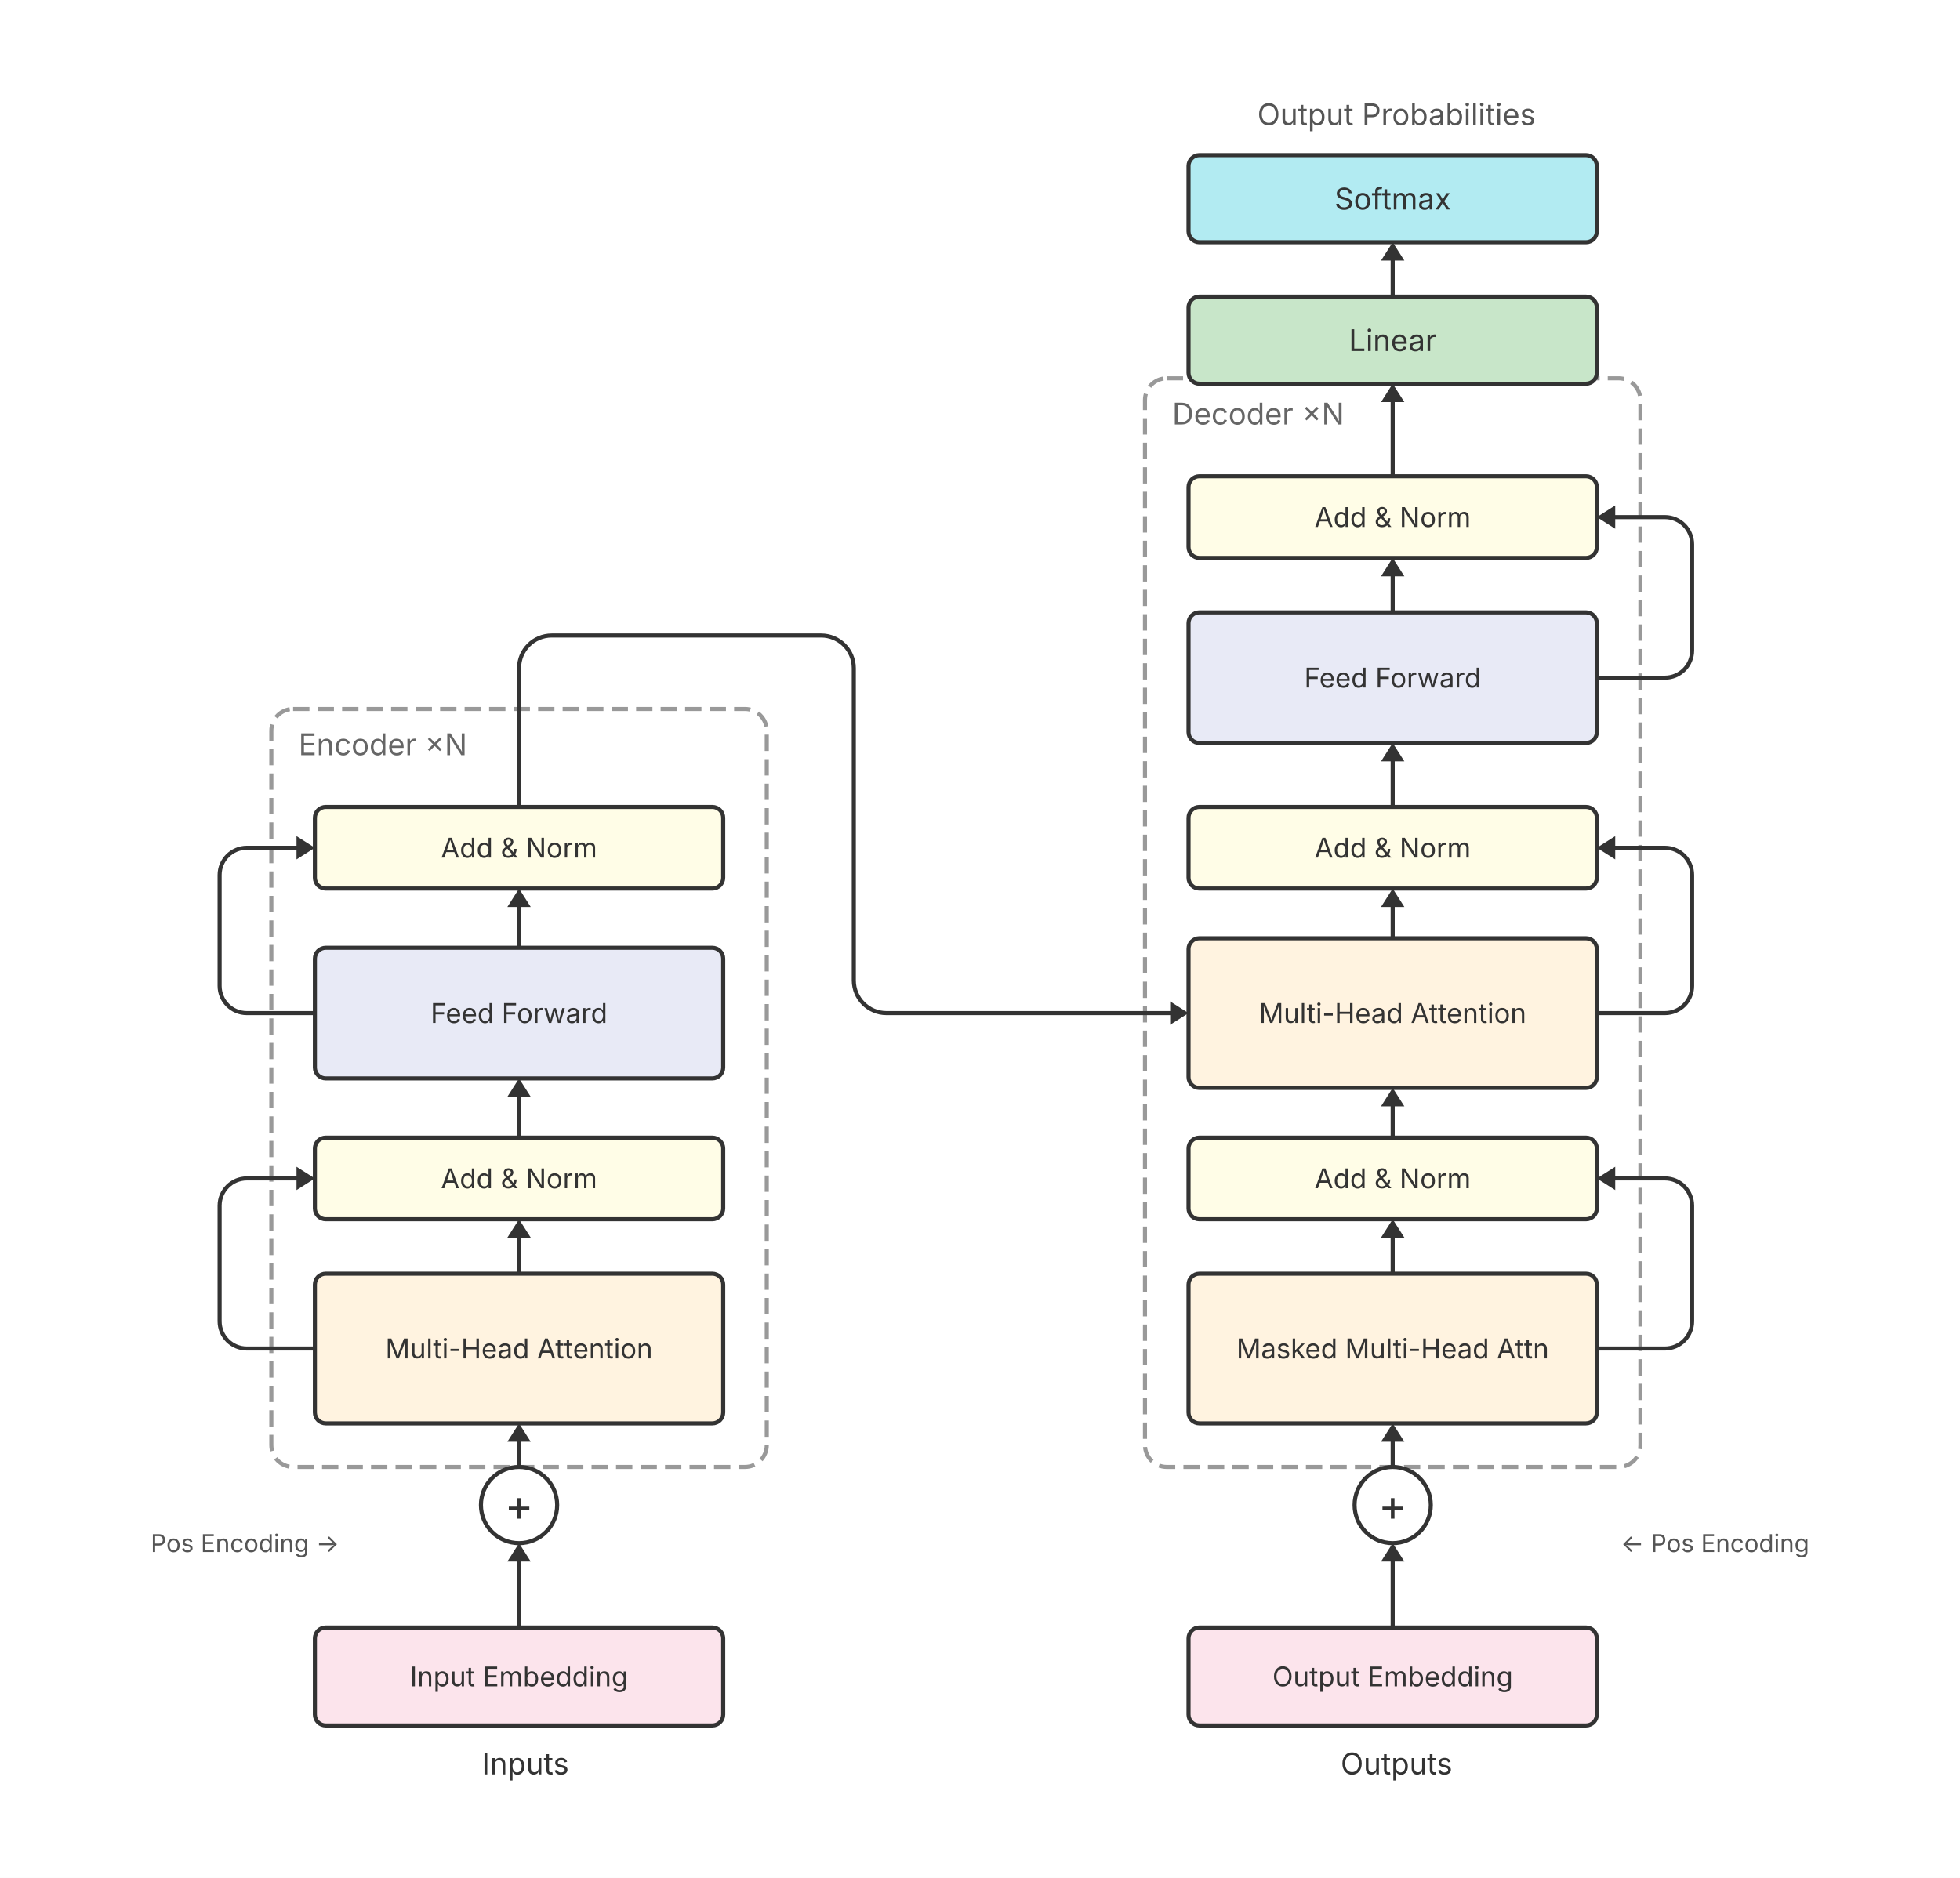
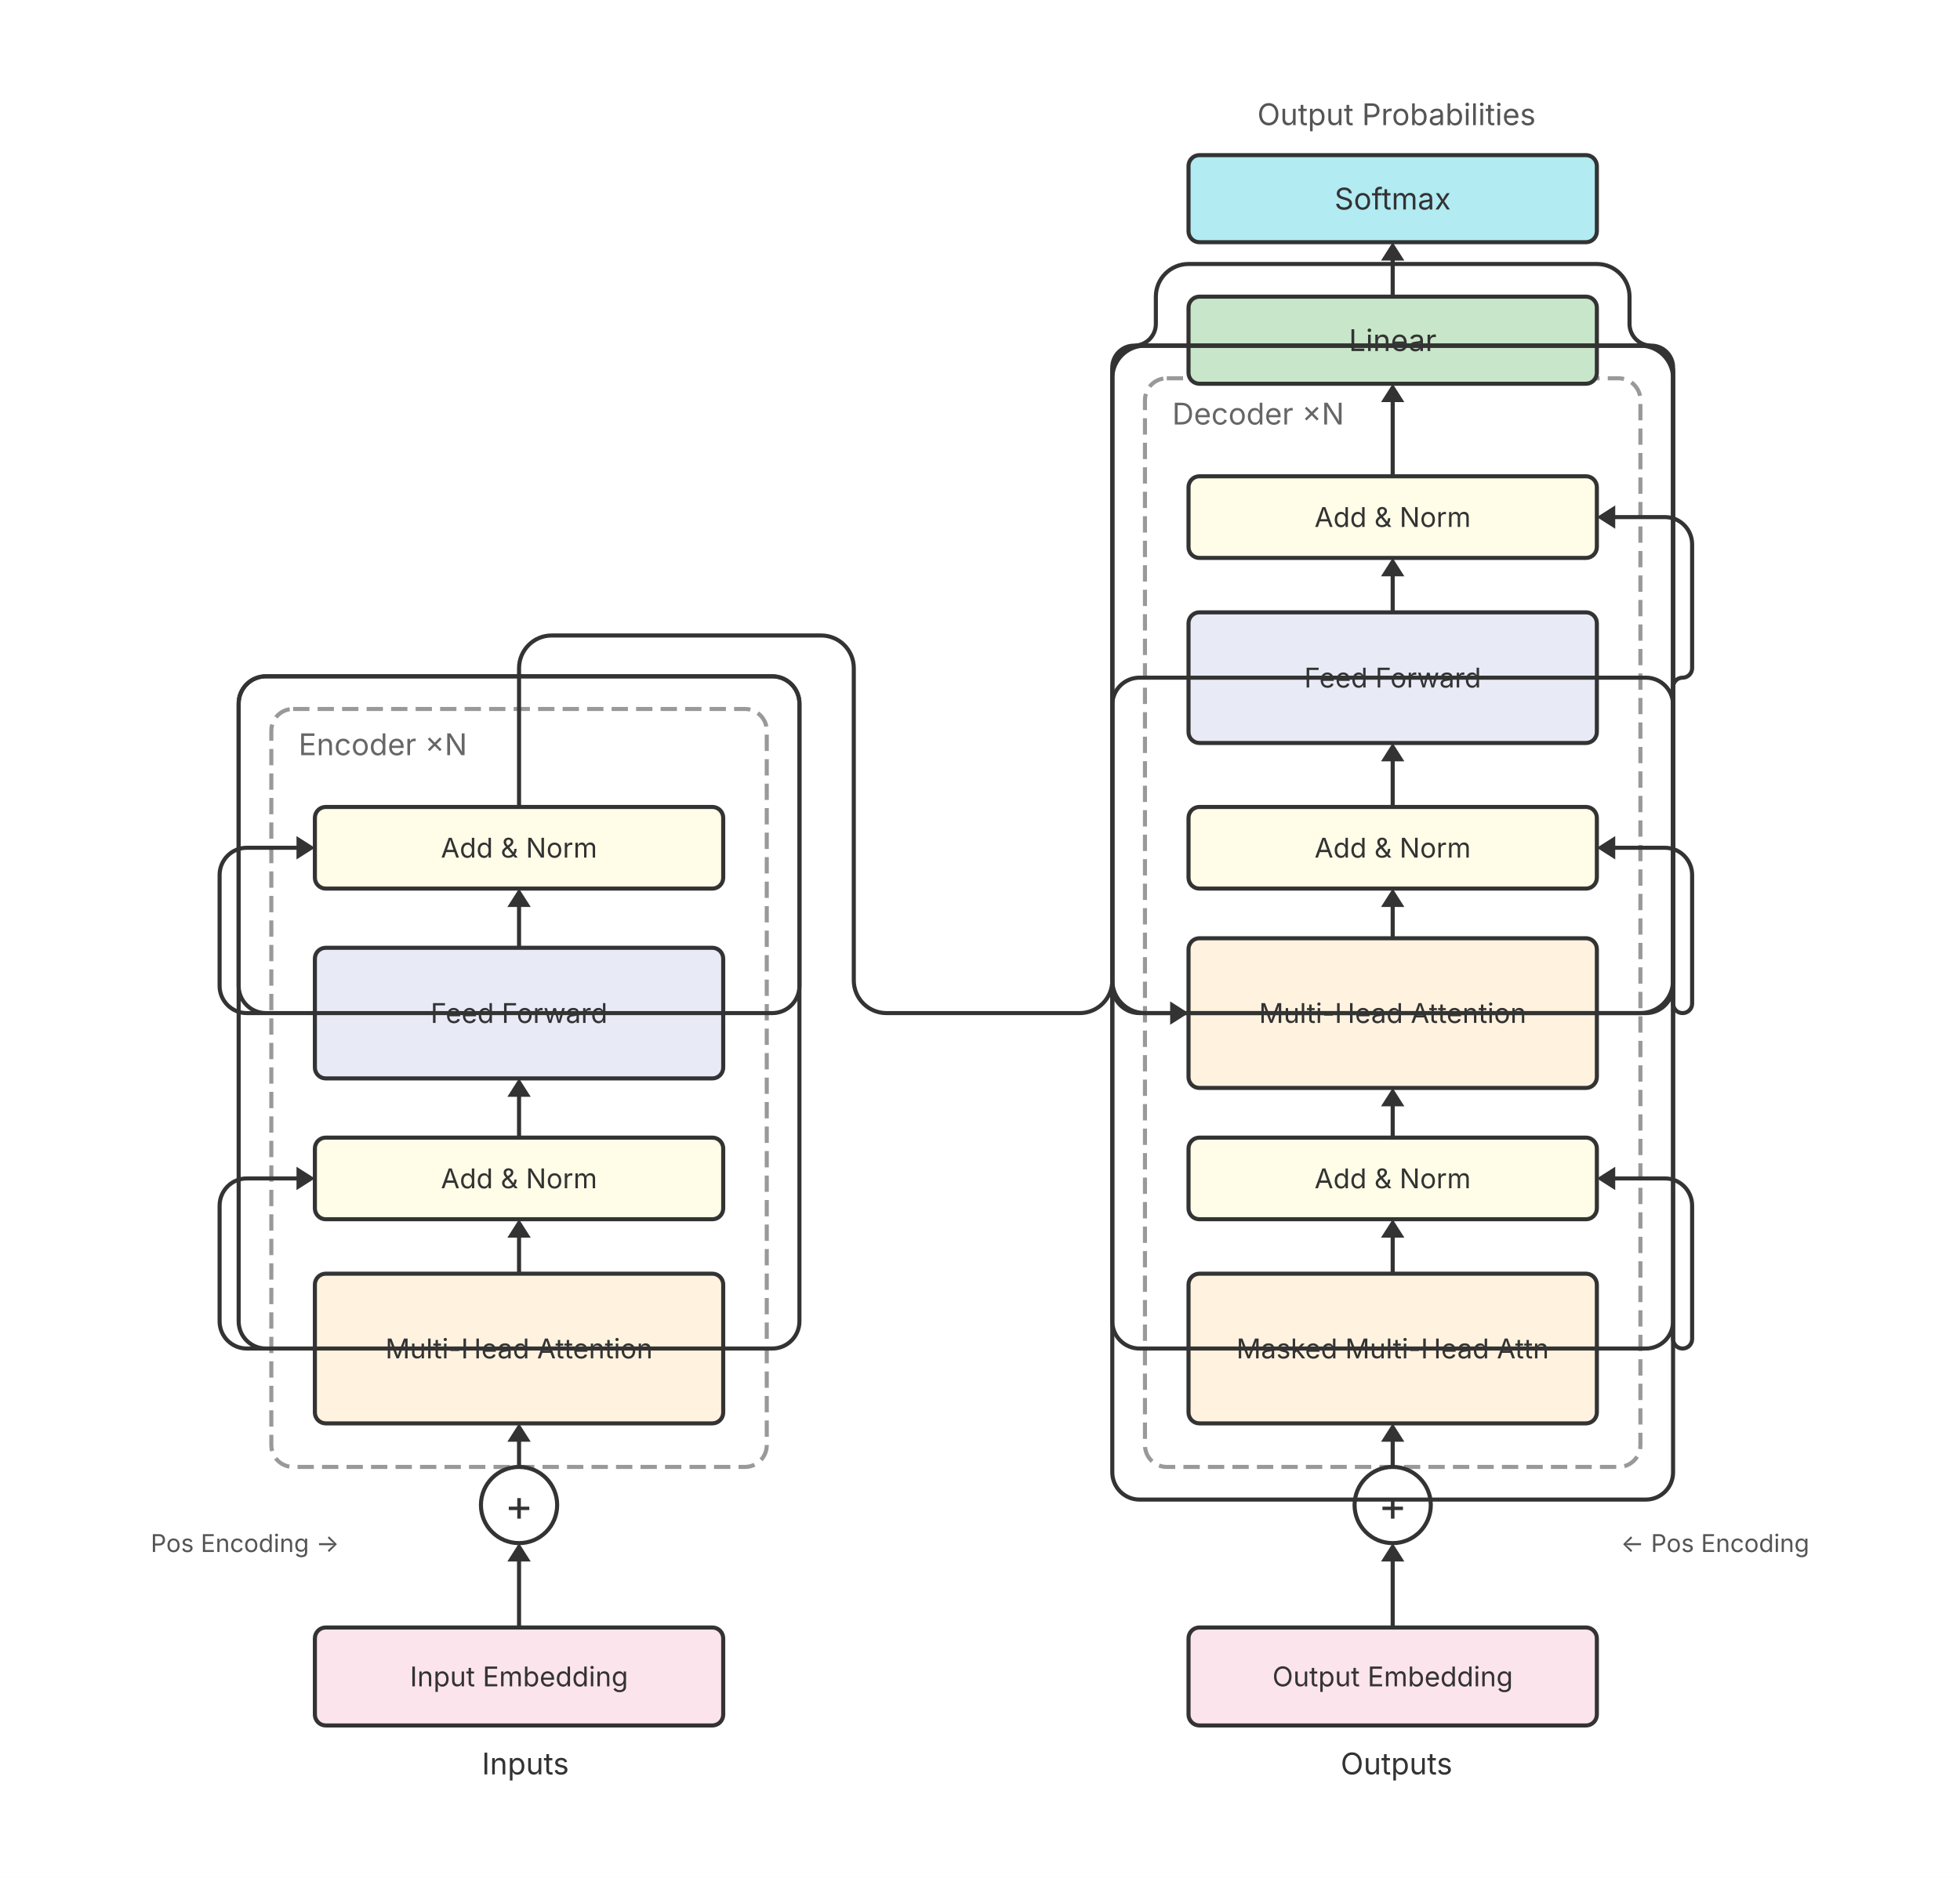
<svg xmlns="http://www.w3.org/2000/svg" width="720" height="690" viewBox="-58 -27 720 690">
  <rect x="-58" y="-27" width="720" height="690" fill="#ffffff" />
  <g id="rect_23">
    <rect x="362.6" y="112" width="182" height="400" rx="8" fill="none" stroke="#999" stroke-width="1.5" stroke-dasharray="6 3" />
  </g>
  <g id="rect_22">
    <rect x="41.67" y="233.5" width="182" height="278.5" rx="8" fill="none" stroke="#999" stroke-width="1.5" stroke-dasharray="6 3" />
  </g>
  <g id="text_1">
  </g>
  <g id="rect_2">
    <rect x="378.6" y="30" width="150" height="32" rx="4" fill="#b2ebf2" stroke="#333" stroke-width="1.5" />
  </g>
  <g id="rect_3">
    <rect x="378.6" y="82" width="150" height="32" rx="4" fill="#c8e6c9" stroke="#333" stroke-width="1.5" />
  </g>
  <g id="rect_4">
    <rect x="378.6" y="148" width="150" height="30" rx="4" fill="#fffde7" stroke="#333" stroke-width="1.5" />
  </g>
  <g id="rect_5">
    <rect x="378.6" y="198" width="150" height="48" rx="4" fill="#e8eaf6" stroke="#333" stroke-width="1.5" />
  </g>
  <g id="rect_6">
    <rect x="378.6" y="269.5" width="150" height="30" rx="4" fill="#fffde7" stroke="#333" stroke-width="1.5" />
  </g>
  <g id="rect_7">
    <rect x="378.6" y="317.75" width="150" height="55" rx="4" fill="#fff3e0" stroke="#333" stroke-width="1.5" />
  </g>
  <g id="rect_8">
    <rect x="378.6" y="391" width="150" height="30" rx="4" fill="#fffde7" stroke="#333" stroke-width="1.5" />
  </g>
  <g id="rect_9">
    <rect x="378.6" y="441" width="150" height="55" rx="4" fill="#fff3e0" stroke="#333" stroke-width="1.5" />
  </g>
  <g id="rect_10">
    <rect x="57.67" y="269.5" width="150" height="30" rx="4" fill="#fffde7" stroke="#333" stroke-width="1.5" />
  </g>
  <g id="rect_11">
    <rect x="57.67" y="321.25" width="150" height="48" rx="4" fill="#e8eaf6" stroke="#333" stroke-width="1.5" />
  </g>
  <g id="rect_12">
    <rect x="57.67" y="391" width="150" height="30" rx="4" fill="#fffde7" stroke="#333" stroke-width="1.5" />
  </g>
  <g id="rect_13">
    <rect x="57.67" y="441" width="150" height="55" rx="4" fill="#fff3e0" stroke="#333" stroke-width="1.5" />
  </g>
  <g id="circle_14">
    <circle cx="132.67" cy="526" r="14" fill="#fff" stroke="#333" stroke-width="1.5" />
  </g>
  <g id="circle_15">
    <circle cx="453.6" cy="526" r="14" fill="#fff" stroke="#333" stroke-width="1.5" />
  </g>
  <g id="text_16">
  </g>
  <g id="text_17">
  </g>
  <g id="rect_18">
    <rect x="57.67" y="571" width="150" height="36" rx="4" fill="#fce4ec" stroke="#333" stroke-width="1.5" />
  </g>
  <g id="rect_19">
    <rect x="378.6" y="571" width="150" height="36" rx="4" fill="#fce4ec" stroke="#333" stroke-width="1.5" />
  </g>
  <g id="text_20">
  </g>
  <g id="text_21">
  </g>
  <g class="flowing-arrow">
    <line x1="132.67" y1="441" x2="132.67" y2="426.6" stroke="#333" stroke-width="1.5" />
    <polygon points="132.67,421 136.96,427.75 128.38,427.75" fill="#333" />
  </g>
  <g class="flowing-arrow">
    <line x1="132.67" y1="391" x2="132.67" y2="374.85" stroke="#333" stroke-width="1.5" />
    <polygon points="132.67,369.25 136.96,376 128.38,376" fill="#333" />
  </g>
  <g class="flowing-arrow">
    <line x1="132.67" y1="321.25" x2="132.67" y2="305.1" stroke="#333" stroke-width="1.5" />
    <polygon points="132.67,299.5 136.96,306.25 128.38,306.25" fill="#333" />
  </g>
  <g class="flowing-arrow">
    <line x1="453.6" y1="441" x2="453.6" y2="426.6" stroke="#333" stroke-width="1.5" />
    <polygon points="453.6,421 457.89,427.75 449.31,427.75" fill="#333" />
  </g>
  <g class="flowing-arrow">
    <line x1="453.6" y1="391" x2="453.6" y2="378.35" stroke="#333" stroke-width="1.5" />
    <polygon points="453.6,372.75 457.89,379.5 449.31,379.5" fill="#333" />
  </g>
  <g class="flowing-arrow">
    <line x1="453.6" y1="317.75" x2="453.6" y2="305.1" stroke="#333" stroke-width="1.5" />
    <polygon points="453.6,299.5 457.89,306.25 449.31,306.25" fill="#333" />
  </g>
  <g class="flowing-arrow">
    <line x1="453.6" y1="269.5" x2="453.6" y2="251.6" stroke="#333" stroke-width="1.5" />
    <polygon points="453.6,246 457.89,252.75 449.31,252.75" fill="#333" />
  </g>
  <g class="flowing-arrow">
    <line x1="453.6" y1="198" x2="453.6" y2="183.6" stroke="#333" stroke-width="1.5" />
    <polygon points="453.6,178 457.89,184.75 449.31,184.75" fill="#333" />
  </g>
  <g class="flowing-arrow">
    <line x1="453.6" y1="148" x2="453.6" y2="119.6" stroke="#333" stroke-width="1.5" />
    <polygon points="453.6,114 457.89,120.75 449.31,120.75" fill="#333" />
  </g>
  <g class="flowing-arrow">
    <line x1="453.6" y1="82" x2="453.6" y2="67.6" stroke="#333" stroke-width="1.5" />
    <polygon points="453.6,62 457.89,68.75 449.31,68.75" fill="#333" />
  </g>
  <g class="flowing-arrow">
-     <path d="M 132.67 269.5 L 132.67 218.5 A 12 12 0 0 1 144.67 206.5 L 243.64 206.5 A 12 12 0 0 1 255.64 218.5 L 255.64 333.25 A 12 12 0 0 0 267.64 345.25 L 373 345.25" fill="none" stroke="#333" stroke-width="1.5" />
+     <path d="M 132.67 269.5 L 132.67 218.5 A 12 12 0 0 1 144.67 206.5 L 243.64 206.5 A 12 12 0 0 1 255.64 218.5 L 255.64 333.25 A 12 12 0 0 0 267.64 345.25 L 338.6 345.25 A 12 12 0 0 0 350.6 333.25 L 350.6 108 A 8 8 0 0 1 358.6 100 L 358.6 100 A 8 8 0 0 0 366.6 92 L 366.6 82 A 12 12 0 0 1 378.6 70 L 528.6 70 A 12 12 0 0 1 540.6 82 L 540.6 92 A 8 8 0 0 0 548.6 100 L 548.6 100 A 8 8 0 0 1 556.6 108 L 556.6 333.25 A 12 12 0 0 1 544.6 345.25 L 362.6 345.25 A 12 12 0 0 1 350.6 333.25 L 350.6 112 A 12 12 0 0 1 362.6 100 L 544.6 100 A 12 12 0 0 1 556.6 112 L 556.6 333.25 A 12 12 0 0 1 544.6 345.25 L 362.6 345.25 A 12 12 0 0 1 350.6 333.25 L 350.6 112 A 12 12 0 0 1 362.6 100 L 544.6 100 A 12 12 0 0 1 556.6 112 L 556.6 333.25 A 12 12 0 0 1 544.6 345.25 L 362.6 345.25 A 12 12 0 0 1 350.6 333.25 L 350.6 112 A 12 12 0 0 1 362.6 100 L 544.6 100 A 12 12 0 0 1 556.6 112 L 556.6 333.25 A 12 12 0 0 1 544.6 345.25 L 373 345.25" fill="none" stroke="#333" stroke-width="1.5" />
    <polygon points="378.6,345.25 371.85,349.54 371.85,340.96" fill="#333" />
  </g>
  <g class="flowing-arrow">
    <line x1="132.67" y1="571" x2="132.67" y2="545.6" stroke="#333" stroke-width="1.5" />
    <polygon points="132.67,540 136.96,546.75 128.38,546.75" fill="#333" />
  </g>
  <g class="flowing-arrow">
    <line x1="132.67" y1="512" x2="132.67" y2="501.6" stroke="#333" stroke-width="1.5" />
    <polygon points="132.67,496 136.96,502.75 128.38,502.75" fill="#333" />
  </g>
  <g class="flowing-arrow">
    <line x1="453.6" y1="571" x2="453.6" y2="545.6" stroke="#333" stroke-width="1.5" />
    <polygon points="453.6,540 457.89,546.75 449.31,546.75" fill="#333" />
  </g>
  <g class="flowing-arrow">
    <line x1="453.6" y1="512" x2="453.6" y2="501.6" stroke="#333" stroke-width="1.5" />
    <polygon points="453.6,496 457.89,502.75 449.31,502.75" fill="#333" />
  </g>
  <g class="flowing-arrow">
-     <path d="M 57.67 468.5 L 32.67 468.5 A 10 10 0 0 1 22.67 458.5 L 22.67 416 A 10 10 0 0 1 32.67 406 L 52.07 406" fill="none" stroke="#333" stroke-width="1.5" />
+     <path d="M 57.67 468.5 L 39.67 468.5 A 10 10 0 0 1 29.67 458.5 L 29.67 231.5 A 10 10 0 0 1 39.67 221.5 L 225.67 221.5 A 10 10 0 0 1 235.67 231.5 L 235.67 458.5 A 10 10 0 0 1 225.67 468.5 L 39.67 468.5 A 10 10 0 0 1 29.67 458.5 L 29.67 231.5 A 10 10 0 0 1 39.67 221.5 L 225.67 221.5 A 10 10 0 0 1 235.67 231.5 L 235.67 458.5 A 10 10 0 0 1 225.67 468.5 L 39.67 468.5 A 10 10 0 0 1 29.67 458.5 L 29.67 231.5 A 10 10 0 0 1 39.67 221.5 L 225.67 221.5 A 10 10 0 0 1 235.67 231.5 L 235.67 458.5 A 10 10 0 0 1 225.67 468.5 L 39.67 468.5 A 10 10 0 0 1 29.67 458.5 L 29.67 231.5 A 10 10 0 0 1 39.67 221.5 L 225.67 221.5 A 10 10 0 0 1 235.67 231.5 L 235.67 458.5 A 10 10 0 0 1 225.67 468.5 L 39.67 468.5 A 10 10 0 0 1 29.67 458.5 L 29.67 231.5 A 10 10 0 0 1 39.67 221.5 L 225.67 221.5 A 10 10 0 0 1 235.67 231.5 L 235.67 458.5 A 10 10 0 0 1 225.67 468.5 L 32.67 468.5 A 10 10 0 0 1 22.67 458.5 L 22.67 416 A 10 10 0 0 1 32.67 406 L 52.07 406" fill="none" stroke="#333" stroke-width="1.5" />
    <polygon points="57.67,406 50.92,410.29 50.92,401.71" fill="#333" />
  </g>
  <g class="flowing-arrow">
-     <path d="M 57.67 345.25 L 32.67 345.25 A 10 10 0 0 1 22.67 335.25 L 22.67 294.5 A 10 10 0 0 1 32.67 284.5 L 52.07 284.5" fill="none" stroke="#333" stroke-width="1.5" />
+     <path d="M 57.67 345.25 L 39.67 345.25 A 10 10 0 0 1 29.67 335.25 L 29.67 231.5 A 10 10 0 0 1 39.67 221.5 L 225.67 221.5 A 10 10 0 0 1 235.67 231.5 L 235.67 335.25 A 10 10 0 0 1 225.67 345.25 L 39.67 345.25 A 10 10 0 0 1 29.67 335.25 L 29.67 231.5 A 10 10 0 0 1 39.67 221.5 L 225.67 221.5 A 10 10 0 0 1 235.67 231.5 L 235.67 335.25 A 10 10 0 0 1 225.67 345.25 L 39.67 345.25 A 10 10 0 0 1 29.67 335.25 L 29.67 231.5 A 10 10 0 0 1 39.67 221.5 L 225.67 221.5 A 10 10 0 0 1 235.67 231.5 L 235.67 335.25 A 10 10 0 0 1 225.67 345.25 L 39.67 345.25 A 10 10 0 0 1 29.67 335.25 L 29.67 231.5 A 10 10 0 0 1 39.67 221.5 L 225.67 221.5 A 10 10 0 0 1 235.67 231.5 L 235.67 335.25 A 10 10 0 0 1 225.67 345.25 L 39.67 345.25 A 10 10 0 0 1 29.67 335.25 L 29.67 231.5 A 10 10 0 0 1 39.67 221.5 L 225.67 221.5 A 10 10 0 0 1 235.67 231.5 L 235.67 335.25 A 10 10 0 0 1 225.67 345.25 L 32.67 345.25 A 10 10 0 0 1 22.67 335.25 L 22.67 294.5 A 10 10 0 0 1 32.67 284.5 L 52.07 284.5" fill="none" stroke="#333" stroke-width="1.5" />
    <polygon points="57.67,284.5 50.92,288.79 50.92,280.21" fill="#333" />
  </g>
  <g class="flowing-arrow">
-     <path d="M 528.6 468.5 L 553.6 468.5 A 10 10 0 0 0 563.6 458.5 L 563.6 416 A 10 10 0 0 0 553.6 406 L 534.2 406" fill="none" stroke="#333" stroke-width="1.5" />
+     <path d="M 528.6 468.5 L 360.6 468.5 A 10 10 0 0 1 350.6 458.5 L 350.6 110 A 10 10 0 0 1 360.6 100 L 546.6 100 A 10 10 0 0 1 556.6 110 L 556.6 458.5 A 10 10 0 0 1 546.6 468.5 L 360.6 468.5 A 10 10 0 0 1 350.6 458.5 L 350.6 110 A 10 10 0 0 1 360.6 100 L 546.6 100 A 10 10 0 0 1 556.6 110 L 556.6 458.5 A 10 10 0 0 1 546.6 468.5 L 360.6 468.5 A 10 10 0 0 1 350.6 458.5 L 350.6 110 A 10 10 0 0 1 360.6 100 L 546.6 100 A 10 10 0 0 1 556.6 110 L 556.6 458.5 A 10 10 0 0 1 546.6 468.5 L 360.6 468.5 A 10 10 0 0 1 350.6 458.5 L 350.6 110 A 10 10 0 0 1 360.6 100 L 546.6 100 A 10 10 0 0 1 556.6 110 L 556.6 458.5 A 10 10 0 0 1 546.6 468.5 L 360.6 468.5 A 10 10 0 0 1 350.6 458.5 L 350.6 110 A 10 10 0 0 1 360.6 100 L 546.6 100 A 10 10 0 0 1 556.6 110 L 556.6 465 A 3.5 3.5 0 0 0 560.1 468.5 L 560.1 468.5 A 3.5 3.5 0 0 0 563.6 465 L 563.6 416 A 10 10 0 0 0 553.6 406 L 534.2 406" fill="none" stroke="#333" stroke-width="1.5" />
    <polygon points="528.6,406 535.35,401.71 535.35,410.29" fill="#333" />
  </g>
  <g class="flowing-arrow">
-     <path d="M 528.6 345.25 L 553.6 345.25 A 10 10 0 0 0 563.6 335.25 L 563.6 294.5 A 10 10 0 0 0 553.6 284.5 L 534.2 284.5" fill="none" stroke="#333" stroke-width="1.5" />
+     <path d="M 528.6 345.25 L 360.6 345.25 A 10 10 0 0 1 350.6 335.25 L 350.6 110 A 10 10 0 0 1 360.6 100 L 546.6 100 A 10 10 0 0 1 556.6 110 L 556.6 335.25 A 10 10 0 0 1 546.6 345.25 L 360.6 345.25 A 10 10 0 0 1 350.6 335.25 L 350.6 110 A 10 10 0 0 1 360.6 100 L 546.6 100 A 10 10 0 0 1 556.6 110 L 556.6 335.25 A 10 10 0 0 1 546.6 345.25 L 360.6 345.25 A 10 10 0 0 1 350.6 335.25 L 350.6 110 A 10 10 0 0 1 360.6 100 L 546.6 100 A 10 10 0 0 1 556.6 110 L 556.6 335.25 A 10 10 0 0 1 546.6 345.25 L 360.6 345.25 A 10 10 0 0 1 350.6 335.25 L 350.6 110 A 10 10 0 0 1 360.6 100 L 546.6 100 A 10 10 0 0 1 556.6 110 L 556.6 335.25 A 10 10 0 0 1 546.6 345.25 L 360.6 345.25 A 10 10 0 0 1 350.6 335.25 L 350.6 110 A 10 10 0 0 1 360.6 100 L 546.6 100 A 10 10 0 0 1 556.6 110 L 556.6 341.75 A 3.5 3.5 0 0 0 560.1 345.25 L 560.1 345.25 A 3.5 3.5 0 0 0 563.6 341.75 L 563.6 294.5 A 10 10 0 0 0 553.6 284.5 L 534.2 284.5" fill="none" stroke="#333" stroke-width="1.5" />
    <polygon points="528.6,284.5 535.35,280.21 535.35,288.79" fill="#333" />
  </g>
  <g class="flowing-arrow">
-     <path d="M 528.6 222 L 553.6 222 A 10 10 0 0 0 563.6 212 L 563.6 173 A 10 10 0 0 0 553.6 163 L 534.2 163" fill="none" stroke="#333" stroke-width="1.5" />
+     <path d="M 528.6 222 L 360.6 222 A 10 10 0 0 0 350.6 232 L 350.6 514 A 10 10 0 0 0 360.6 524 L 546.6 524 A 10 10 0 0 0 556.6 514 L 556.6 232 A 10 10 0 0 0 546.6 222 L 360.6 222 A 10 10 0 0 0 350.6 232 L 350.6 514 A 10 10 0 0 0 360.6 524 L 546.6 524 A 10 10 0 0 0 556.6 514 L 556.6 232 A 10 10 0 0 0 546.6 222 L 360.6 222 A 10 10 0 0 0 350.6 232 L 350.6 514 A 10 10 0 0 0 360.6 524 L 546.6 524 A 10 10 0 0 0 556.6 514 L 556.6 232 A 10 10 0 0 0 546.6 222 L 360.6 222 A 10 10 0 0 0 350.6 232 L 350.6 514 A 10 10 0 0 0 360.6 524 L 546.6 524 A 10 10 0 0 0 556.6 514 L 556.6 232 A 10 10 0 0 0 546.6 222 L 360.6 222 A 10 10 0 0 0 350.6 232 L 350.6 514 A 10 10 0 0 0 360.6 524 L 546.6 524 A 10 10 0 0 0 556.6 514 L 556.6 225.5 A 3.5 3.5 0 0 1 560.1 222 L 560.1 222 A 3.5 3.5 0 0 0 563.6 218.5 L 563.6 173 A 10 10 0 0 0 553.6 163 L 534.2 163" fill="none" stroke="#333" stroke-width="1.5" />
    <polygon points="528.6,163 535.35,158.71 535.35,167.29" fill="#333" />
  </g>
  <text x="372.6" y="125" text-anchor="start" dominant-baseline="middle" font-family="Inter, system-ui, -apple-system, sans-serif" font-size="11" font-weight="normal" fill="#666">Decoder ×N</text>
  <text x="51.67" y="246.5" text-anchor="start" dominant-baseline="middle" font-family="Inter, system-ui, -apple-system, sans-serif" font-size="11" font-weight="normal" fill="#666">Encoder ×N</text>
  <text x="455" y="15" text-anchor="middle" dominant-baseline="middle" font-family="Inter, system-ui, -apple-system, sans-serif" font-size="11" font-weight="normal" fill="#555">Output Probabilities</text>
  <text x="453.6" y="46" text-anchor="middle" dominant-baseline="middle" font-family="Inter, system-ui, -apple-system, sans-serif" font-size="11" font-weight="normal" fill="#333">Softmax</text>
  <text x="453.6" y="98" text-anchor="middle" dominant-baseline="middle" font-family="Inter, system-ui, -apple-system, sans-serif" font-size="11" font-weight="normal" fill="#333">Linear</text>
  <text x="453.6" y="163" text-anchor="middle" dominant-baseline="middle" font-family="Inter, system-ui, -apple-system, sans-serif" font-size="10" font-weight="normal" fill="#333">Add &amp; Norm</text>
  <text x="453.6" y="222" text-anchor="middle" dominant-baseline="middle" font-family="Inter, system-ui, -apple-system, sans-serif" font-size="10" font-weight="normal" fill="#333">Feed Forward</text>
  <text x="453.6" y="284.5" text-anchor="middle" dominant-baseline="middle" font-family="Inter, system-ui, -apple-system, sans-serif" font-size="10" font-weight="normal" fill="#333">Add &amp; Norm</text>
  <text x="453.6" y="345.25" text-anchor="middle" dominant-baseline="middle" font-family="Inter, system-ui, -apple-system, sans-serif" font-size="10" font-weight="normal" fill="#333">Multi-Head Attention</text>
  <text x="453.6" y="406" text-anchor="middle" dominant-baseline="middle" font-family="Inter, system-ui, -apple-system, sans-serif" font-size="10" font-weight="normal" fill="#333">Add &amp; Norm</text>
  <text x="453.6" y="468.5" text-anchor="middle" dominant-baseline="middle" font-family="Inter, system-ui, -apple-system, sans-serif" font-size="10" font-weight="normal" fill="#333">Masked Multi-Head Attn</text>
  <text x="132.67" y="284.5" text-anchor="middle" dominant-baseline="middle" font-family="Inter, system-ui, -apple-system, sans-serif" font-size="10" font-weight="normal" fill="#333">Add &amp; Norm</text>
  <text x="132.67" y="345.25" text-anchor="middle" dominant-baseline="middle" font-family="Inter, system-ui, -apple-system, sans-serif" font-size="10" font-weight="normal" fill="#333">Feed Forward</text>
  <text x="132.67" y="406" text-anchor="middle" dominant-baseline="middle" font-family="Inter, system-ui, -apple-system, sans-serif" font-size="10" font-weight="normal" fill="#333">Add &amp; Norm</text>
  <text x="132.67" y="468.5" text-anchor="middle" dominant-baseline="middle" font-family="Inter, system-ui, -apple-system, sans-serif" font-size="10" font-weight="normal" fill="#333">Multi-Head Attention</text>
  <text x="132.67" y="526" text-anchor="middle" dominant-baseline="middle" font-family="Inter, system-ui, -apple-system, sans-serif" font-size="16" font-weight="normal" fill="#333">+</text>
  <text x="453.6" y="526" text-anchor="middle" dominant-baseline="middle" font-family="Inter, system-ui, -apple-system, sans-serif" font-size="16" font-weight="normal" fill="#333">+</text>
  <text x="32" y="540" text-anchor="middle" dominant-baseline="middle" font-family="Inter, system-ui, -apple-system, sans-serif" font-size="9" font-weight="normal" fill="#555">Pos Encoding →</text>
  <text x="572" y="540" text-anchor="middle" dominant-baseline="middle" font-family="Inter, system-ui, -apple-system, sans-serif" font-size="9" font-weight="normal" fill="#555">← Pos Encoding</text>
  <text x="132.67" y="589" text-anchor="middle" dominant-baseline="middle" font-family="Inter, system-ui, -apple-system, sans-serif" font-size="10" font-weight="normal" fill="#333">Input Embedding</text>
  <text x="453.6" y="589" text-anchor="middle" dominant-baseline="middle" font-family="Inter, system-ui, -apple-system, sans-serif" font-size="10" font-weight="normal" fill="#333">Output Embedding</text>
  <text x="135" y="621" text-anchor="middle" dominant-baseline="middle" font-family="Inter, system-ui, -apple-system, sans-serif" font-size="11" font-weight="normal" fill="#333">Inputs</text>
  <text x="455" y="621" text-anchor="middle" dominant-baseline="middle" font-family="Inter, system-ui, -apple-system, sans-serif" font-size="11" font-weight="normal" fill="#333">Outputs</text>
</svg>
